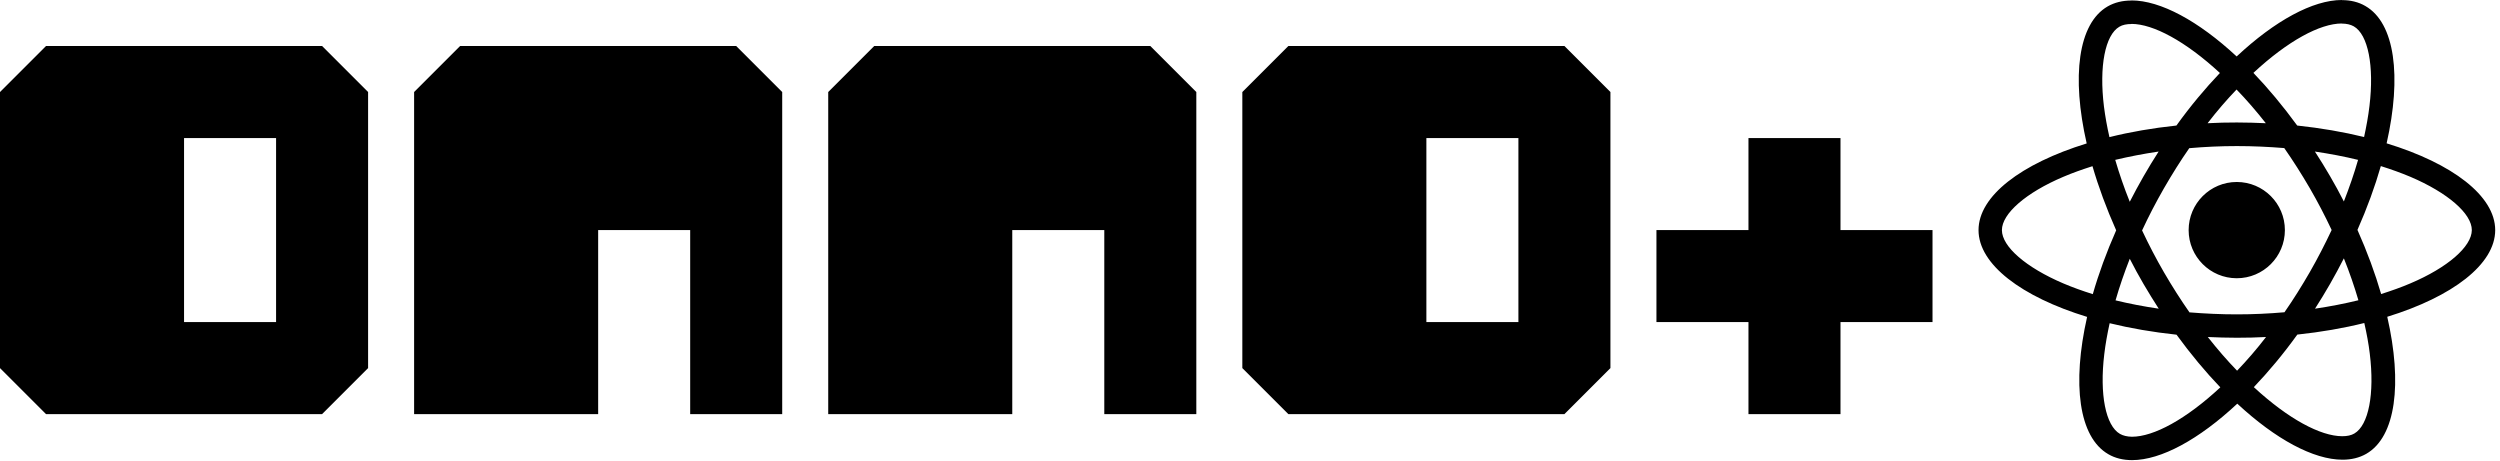
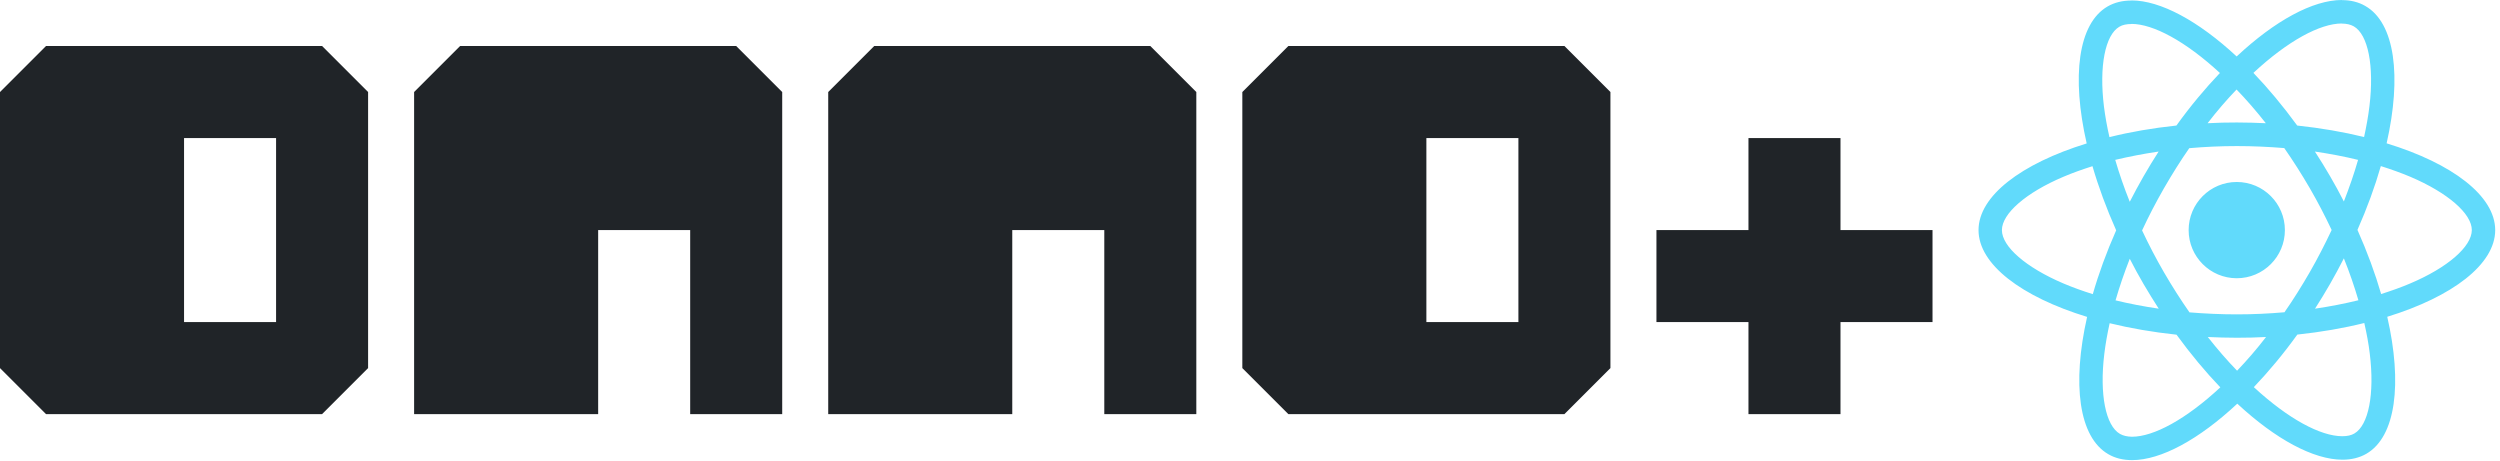
<svg xmlns="http://www.w3.org/2000/svg" width="652" height="120" viewBox="0 0 652 120">
-   <g id="onno-react" fill-rule="evenodd">
-     <path id="react" fill-rule="nonzero" d="M650.749,60.014 C650.749,51.087 639.571,42.628 622.432,37.382 C626.387,19.913 624.629,6.015 616.883,1.566 C615.098,0.522 613.011,0.027 610.731,0.027 L610.731,6.152 C611.995,6.152 613.011,6.4 613.862,6.867 C617.598,9.009 619.218,17.166 617.955,27.659 C617.653,30.24 617.158,32.959 616.554,35.734 C611.171,34.415 605.293,33.399 599.113,32.74 C595.405,27.659 591.56,23.044 587.687,19.007 C596.641,10.684 605.046,6.125 610.759,6.125 L610.759,0 C610.759,0 610.759,0 610.759,0 C603.205,0 593.317,5.383 583.32,14.722 C573.322,5.438 563.434,0.11 555.881,0.11 L555.881,6.235 C561.566,6.235 569.999,10.767 578.953,19.034 C575.107,23.072 571.262,27.659 567.609,32.74 C561.402,33.399 555.524,34.415 550.141,35.761 C549.509,33.014 549.042,30.35 548.712,27.796 C547.421,17.304 549.014,9.146 552.722,6.976 C553.546,6.482 554.618,6.262 555.881,6.262 L555.881,0.137 C555.881,0.137 555.881,0.137 555.881,0.137 C553.574,0.137 551.486,0.632 549.674,1.675 C541.956,6.125 540.225,19.995 544.208,37.409 C527.124,42.683 516,51.115 516,60.014 C516,68.94 527.179,77.4 544.318,82.646 C540.363,100.114 542.12,114.012 549.866,118.462 C551.651,119.506 553.739,120 556.046,120 C563.599,120 573.487,114.617 583.485,105.278 C593.482,114.562 603.37,119.89 610.923,119.89 C613.23,119.89 615.318,119.396 617.131,118.352 C624.849,113.902 626.579,100.032 622.596,82.618 C639.626,77.372 650.749,68.913 650.749,60.014 Z M614.988,41.694 C613.972,45.237 612.709,48.89 611.28,52.543 C610.154,50.346 608.973,48.148 607.682,45.951 C606.419,43.754 605.073,41.611 603.727,39.524 C607.627,40.101 611.39,40.815 614.988,41.694 Z M602.409,70.945 C600.266,74.653 598.069,78.169 595.789,81.437 C591.697,81.794 587.55,81.987 583.375,81.987 C579.227,81.987 575.08,81.794 571.015,81.465 C568.735,78.196 566.51,74.708 564.368,71.028 C562.281,67.43 560.385,63.777 558.655,60.096 C560.358,56.416 562.281,52.735 564.341,49.137 C566.483,45.429 568.68,41.913 570.96,38.645 C575.052,38.288 579.2,38.096 583.375,38.096 C587.522,38.096 591.669,38.288 595.734,38.618 C598.014,41.886 600.239,45.374 602.381,49.055 C604.469,52.653 606.364,56.306 608.094,59.986 C606.364,63.667 604.469,67.347 602.409,70.945 Z M611.28,67.375 C612.764,71.055 614.027,74.736 615.071,78.306 C611.473,79.185 607.682,79.927 603.755,80.504 C605.1,78.389 606.446,76.219 607.71,73.994 C608.973,71.797 610.154,69.572 611.28,67.375 Z M583.43,96.681 C580.875,94.044 578.321,91.106 575.794,87.892 C578.266,88.002 580.793,88.084 583.347,88.084 C585.929,88.084 588.483,88.029 590.983,87.892 C588.511,91.106 585.957,94.044 583.43,96.681 Z M562.995,80.504 C559.095,79.927 555.332,79.213 551.734,78.334 C552.75,74.791 554.013,71.138 555.442,67.485 C556.568,69.682 557.749,71.879 559.04,74.076 C560.331,76.274 561.649,78.416 562.995,80.504 Z M583.292,23.346 C585.847,25.983 588.401,28.922 590.928,32.136 C588.456,32.026 585.929,31.943 583.375,31.943 C580.793,31.943 578.238,31.998 575.739,32.136 C578.211,28.922 580.765,25.983 583.292,23.346 Z M562.967,39.524 C561.621,41.639 560.276,43.809 559.012,46.033 C557.749,48.231 556.568,50.428 555.442,52.625 C553.958,48.945 552.695,45.264 551.651,41.694 C555.249,40.842 559.04,40.101 562.967,39.524 Z M538.11,73.912 C528.387,69.764 522.098,64.326 522.098,60.014 C522.098,55.702 528.387,50.236 538.11,46.116 C540.472,45.1 543.054,44.193 545.718,43.342 C547.284,48.725 549.344,54.328 551.898,60.069 C549.371,65.782 547.339,71.357 545.801,76.713 C543.082,75.862 540.5,74.928 538.11,73.912 Z M552.887,113.161 C549.152,111.019 547.531,102.861 548.795,92.369 C549.097,89.787 549.591,87.068 550.195,84.294 C555.579,85.612 561.457,86.629 567.637,87.288 C571.344,92.369 575.19,96.983 579.062,101.021 C570.108,109.343 561.704,113.902 555.991,113.902 C554.755,113.875 553.711,113.628 552.887,113.161 Z M618.037,92.232 C619.328,102.724 617.735,110.881 614.027,113.051 C613.203,113.545 612.132,113.765 610.868,113.765 C605.183,113.765 596.751,109.233 587.797,100.966 C591.642,96.928 595.487,92.341 599.14,87.26 C605.348,86.601 611.225,85.585 616.609,84.239 C617.241,87.013 617.735,89.677 618.037,92.232 Z M628.612,73.912 C626.249,74.928 623.668,75.834 621.003,76.686 C619.438,71.302 617.378,65.699 614.824,59.959 C617.35,54.246 619.383,48.67 620.921,43.314 C623.64,44.166 626.222,45.1 628.639,46.116 C638.362,50.263 644.652,55.702 644.652,60.014 C644.624,64.326 638.335,69.792 628.612,73.912 Z M583.347,72.566 C576.415,72.566 570.795,66.946 570.795,60.014 C570.795,53.081 576.415,47.462 583.347,47.462 C590.28,47.462 595.899,53.081 595.899,60.014 C595.899,66.946 590.28,72.566 583.347,72.566 Z" />
-     <path id="onno" d="M432,60 L456,60 L456,36 L480,36 L480,60 L504,60 L504,84 L480,84 L480,108 L456,108 L456,84 L432,84 L432,60 Z M0,24 L12,12 L84,12 L96,24 L96,96 L84,108 L12,108 L0,96 L0,24 Z M48,36 L48,84 L72,84 L72,36 L48,36 Z M108,24 L120,12 L192,12 L204,24 L204,108 L180,108 L180,60 L156,60 L156,108 L108,108 L108,24 Z M216,24 L228,12 L300,12 L312,24 L312,108 L288,108 L288,60 L264,60 L264,108 L216,108 L216,24 Z M324,24 L336,12 L408,12 L420,24 L420,96 L408,108 L336,108 L324,96 L324,24 Z M372,36 L372,84 L396,84 L396,36 L372,36 Z" />
+   <g id="onno-react" fill="none" fill-rule="evenodd">
+     <path id="react" fill="#61DAFB" fill-rule="nonzero" d="M650.749,60.014 C650.749,51.087 639.571,42.628 622.432,37.382 C626.387,19.913 624.629,6.015 616.883,1.566 C615.098,0.522 613.011,0.027 610.731,0.027 L610.731,6.152 C611.995,6.152 613.011,6.4 613.862,6.867 C617.598,9.009 619.218,17.166 617.955,27.659 C617.653,30.24 617.158,32.959 616.554,35.734 C611.171,34.415 605.293,33.399 599.113,32.74 C595.405,27.659 591.56,23.044 587.687,19.007 C596.641,10.684 605.046,6.125 610.759,6.125 L610.759,0 C610.759,0 610.759,0 610.759,0 C603.205,0 593.317,5.383 583.32,14.722 C573.322,5.438 563.434,0.11 555.881,0.11 L555.881,6.235 C561.566,6.235 569.999,10.767 578.953,19.034 C575.107,23.072 571.262,27.659 567.609,32.74 C561.402,33.399 555.524,34.415 550.141,35.761 C549.509,33.014 549.042,30.35 548.712,27.796 C547.421,17.304 549.014,9.146 552.722,6.976 C553.546,6.482 554.618,6.262 555.881,6.262 L555.881,0.137 C555.881,0.137 555.881,0.137 555.881,0.137 C553.574,0.137 551.486,0.632 549.674,1.675 C541.956,6.125 540.225,19.995 544.208,37.409 C527.124,42.683 516,51.115 516,60.014 C516,68.94 527.179,77.4 544.318,82.646 C540.363,100.114 542.12,114.012 549.866,118.462 C551.651,119.506 553.739,120 556.046,120 C563.599,120 573.487,114.617 583.485,105.278 C593.482,114.562 603.37,119.89 610.923,119.89 C613.23,119.89 615.318,119.396 617.131,118.352 C624.849,113.902 626.579,100.032 622.596,82.618 C639.626,77.372 650.749,68.913 650.749,60.014 Z M614.988,41.694 C613.972,45.237 612.709,48.89 611.28,52.543 C610.154,50.346 608.973,48.148 607.682,45.951 C606.419,43.754 605.073,41.611 603.727,39.524 C607.627,40.101 611.39,40.815 614.988,41.694 Z M602.409,70.945 C600.266,74.653 598.069,78.169 595.789,81.437 C591.697,81.794 587.55,81.987 583.375,81.987 C579.227,81.987 575.08,81.794 571.015,81.465 C568.735,78.196 566.51,74.708 564.368,71.028 C562.281,67.43 560.385,63.777 558.655,60.096 C560.358,56.416 562.281,52.735 564.341,49.137 C566.483,45.429 568.68,41.913 570.96,38.645 C575.052,38.288 579.2,38.096 583.375,38.096 C587.522,38.096 591.669,38.288 595.734,38.618 C598.014,41.886 600.239,45.374 602.381,49.055 C604.469,52.653 606.364,56.306 608.094,59.986 C606.364,63.667 604.469,67.347 602.409,70.945 Z M611.28,67.375 C612.764,71.055 614.027,74.736 615.071,78.306 C611.473,79.185 607.682,79.927 603.755,80.504 C605.1,78.389 606.446,76.219 607.71,73.994 C608.973,71.797 610.154,69.572 611.28,67.375 Z M583.43,96.681 C580.875,94.044 578.321,91.106 575.794,87.892 C578.266,88.002 580.793,88.084 583.347,88.084 C585.929,88.084 588.483,88.029 590.983,87.892 C588.511,91.106 585.957,94.044 583.43,96.681 Z M562.995,80.504 C559.095,79.927 555.332,79.213 551.734,78.334 C552.75,74.791 554.013,71.138 555.442,67.485 C556.568,69.682 557.749,71.879 559.04,74.076 C560.331,76.274 561.649,78.416 562.995,80.504 Z M583.292,23.346 C585.847,25.983 588.401,28.922 590.928,32.136 C588.456,32.026 585.929,31.943 583.375,31.943 C580.793,31.943 578.238,31.998 575.739,32.136 C578.211,28.922 580.765,25.983 583.292,23.346 Z M562.967,39.524 C561.621,41.639 560.276,43.809 559.012,46.033 C557.749,48.231 556.568,50.428 555.442,52.625 C553.958,48.945 552.695,45.264 551.651,41.694 C555.249,40.842 559.04,40.101 562.967,39.524 Z M538.11,73.912 C528.387,69.764 522.098,64.326 522.098,60.014 C522.098,55.702 528.387,50.236 538.11,46.116 C540.472,45.1 543.054,44.193 545.718,43.342 C547.284,48.725 549.344,54.328 551.898,60.069 C549.371,65.782 547.339,71.357 545.801,76.713 C543.082,75.862 540.5,74.928 538.11,73.912 Z M552.887,113.161 C549.152,111.019 547.531,102.861 548.795,92.369 C549.097,89.787 549.591,87.068 550.195,84.294 C555.579,85.612 561.457,86.629 567.637,87.288 C571.344,92.369 575.19,96.983 579.062,101.021 C570.108,109.343 561.704,113.902 555.991,113.902 C554.755,113.875 553.711,113.628 552.887,113.161 Z M618.037,92.232 C619.328,102.724 617.735,110.881 614.027,113.051 C613.203,113.545 612.132,113.765 610.868,113.765 C605.183,113.765 596.751,109.233 587.797,100.966 C591.642,96.928 595.487,92.341 599.14,87.26 C605.348,86.601 611.225,85.585 616.609,84.239 C617.241,87.013 617.735,89.677 618.037,92.232 Z M628.612,73.912 C626.249,74.928 623.668,75.834 621.003,76.686 C619.438,71.302 617.378,65.699 614.824,59.959 C617.35,54.246 619.383,48.67 620.921,43.314 C623.64,44.166 626.222,45.1 628.639,46.116 C638.362,50.263 644.652,55.702 644.652,60.014 C644.624,64.326 638.335,69.792 628.612,73.912 Z M583.347,72.566 C576.415,72.566 570.795,66.946 570.795,60.014 C570.795,53.081 576.415,47.462 583.347,47.462 C590.28,47.462 595.899,53.081 595.899,60.014 C595.899,66.946 590.28,72.566 583.347,72.566 Z" />
+     <path id="onno" fill="#202428" d="M432,60 L456,60 L456,36 L480,36 L480,60 L504,60 L504,84 L480,84 L480,108 L456,108 L456,84 L432,84 L432,60 Z M0,24 L12,12 L84,12 L96,24 L96,96 L84,108 L12,108 L0,96 L0,24 Z M48,36 L48,84 L72,84 L72,36 L48,36 Z M108,24 L120,12 L192,12 L204,24 L204,108 L180,108 L180,60 L156,60 L156,108 L108,108 L108,24 Z M216,24 L228,12 L300,12 L312,24 L312,108 L288,108 L288,60 L264,60 L264,108 L216,108 L216,24 Z M324,24 L336,12 L408,12 L420,24 L420,96 L408,108 L336,108 L324,96 L324,24 Z M372,36 L372,84 L396,84 L396,36 L372,36 Z" />
  </g>
</svg>
